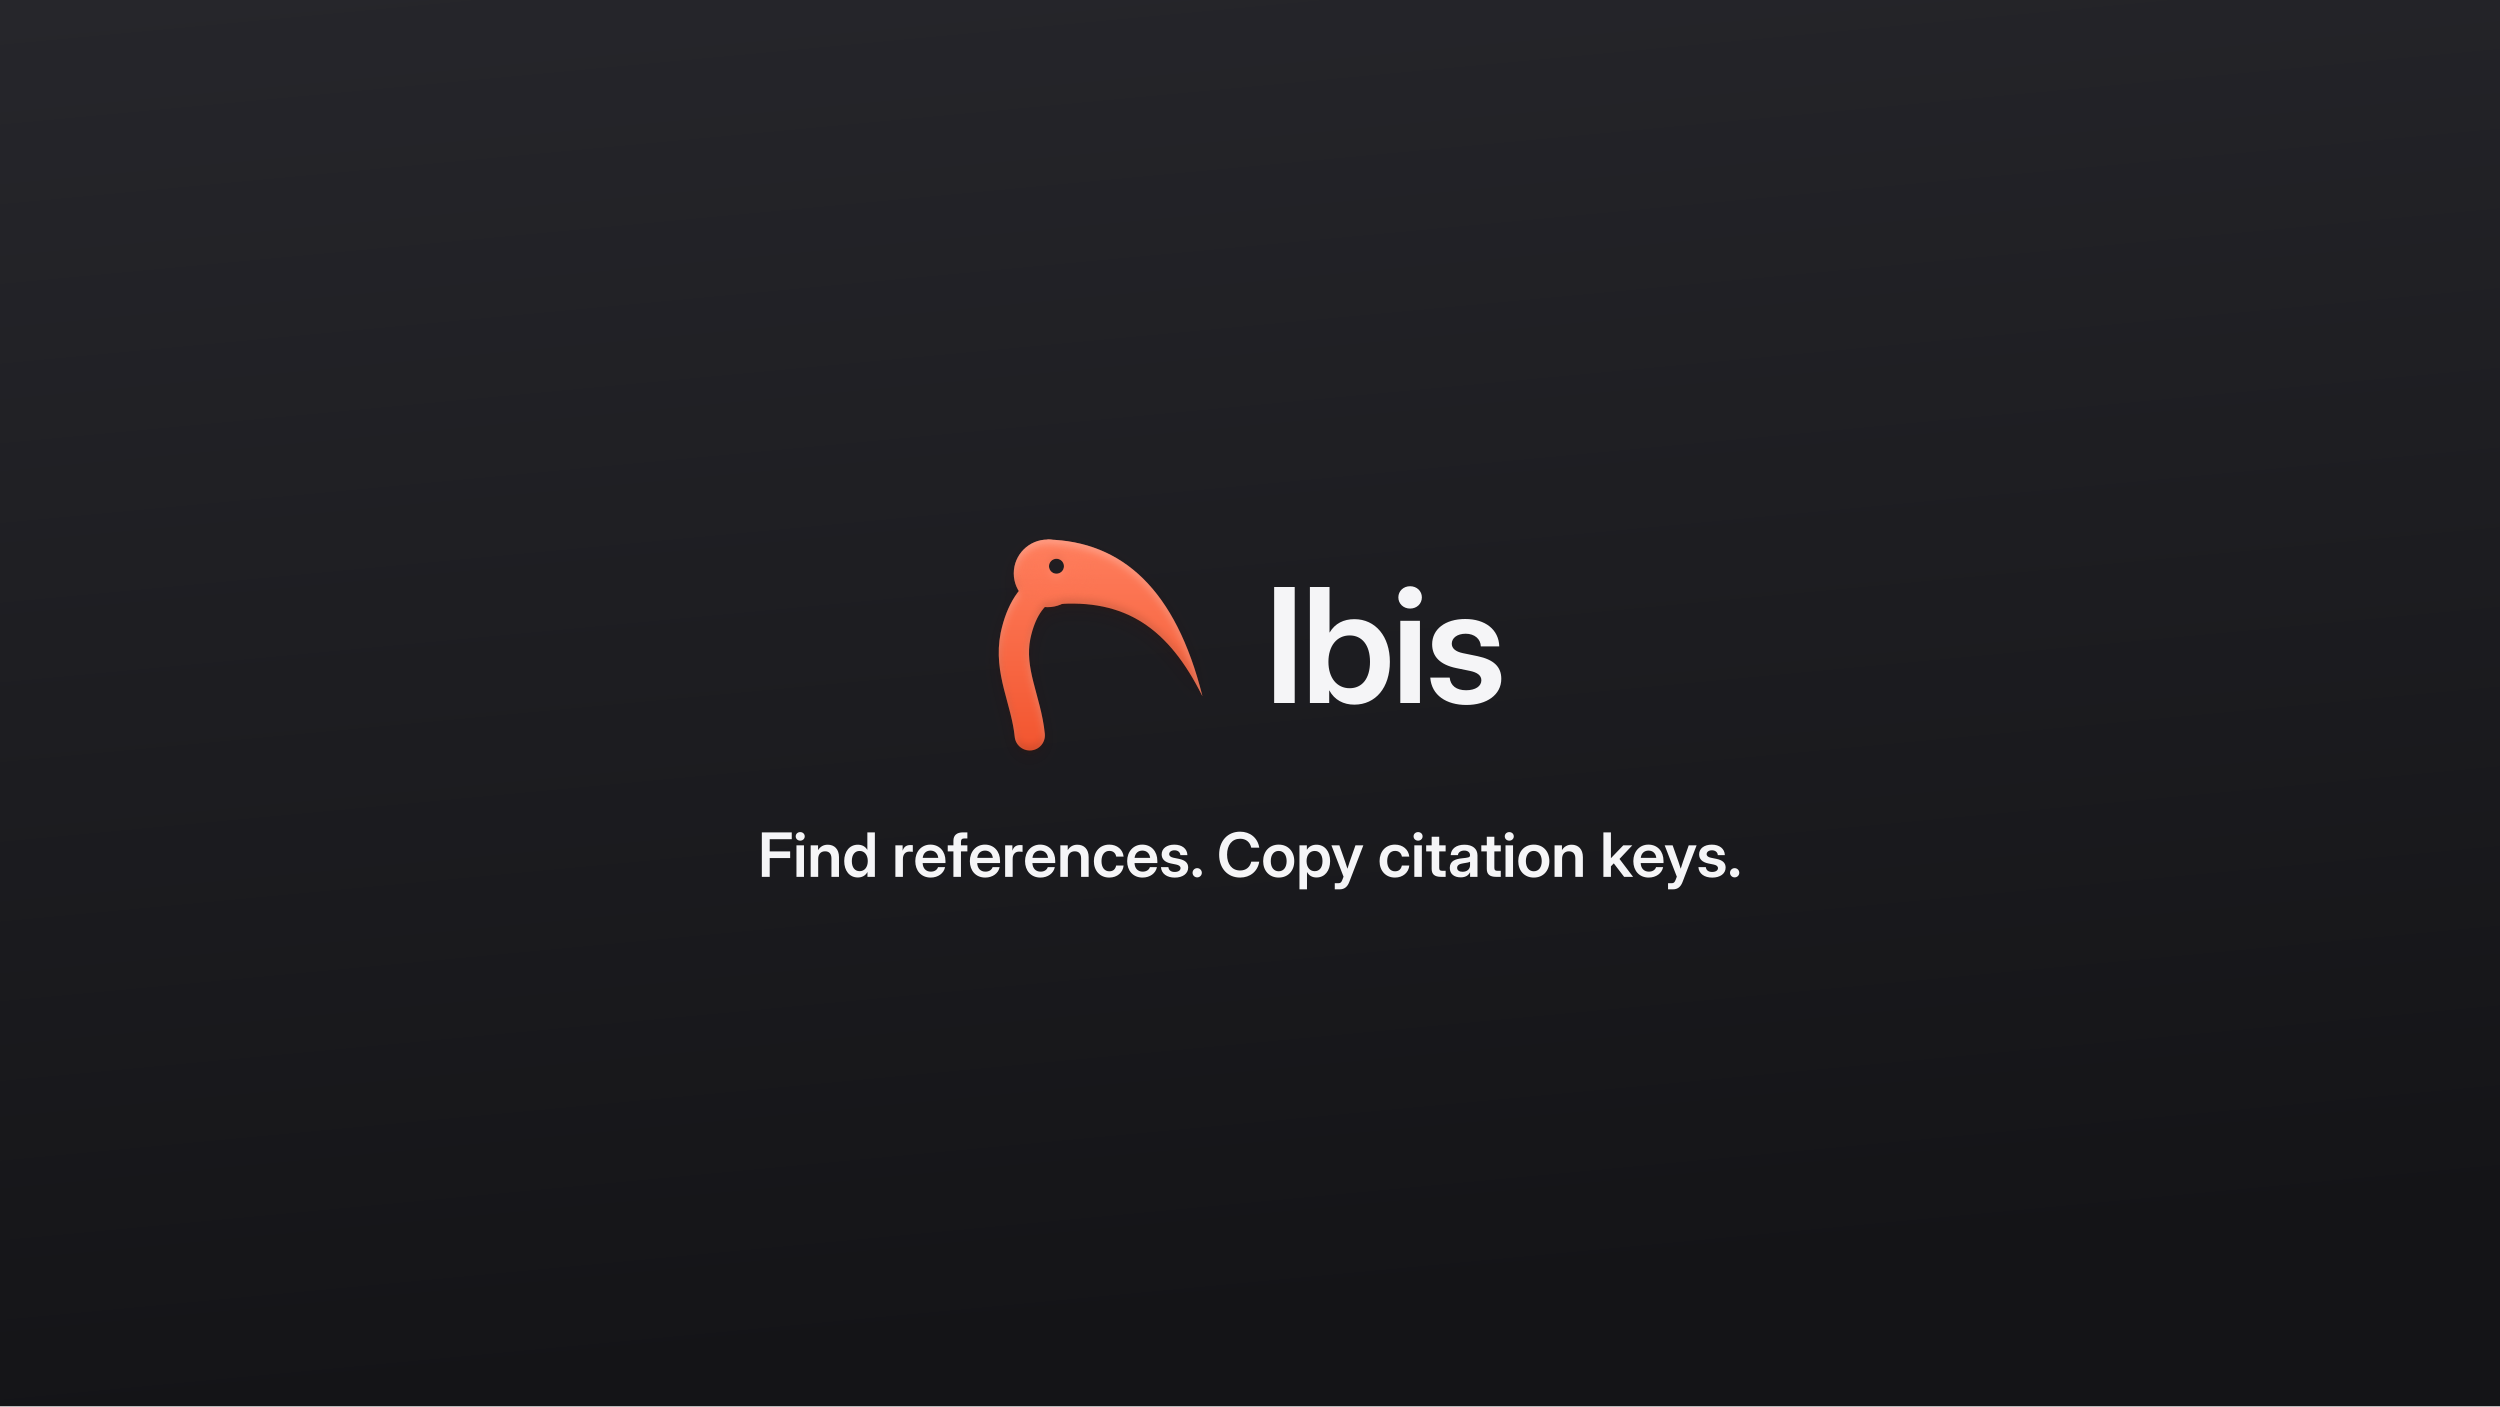
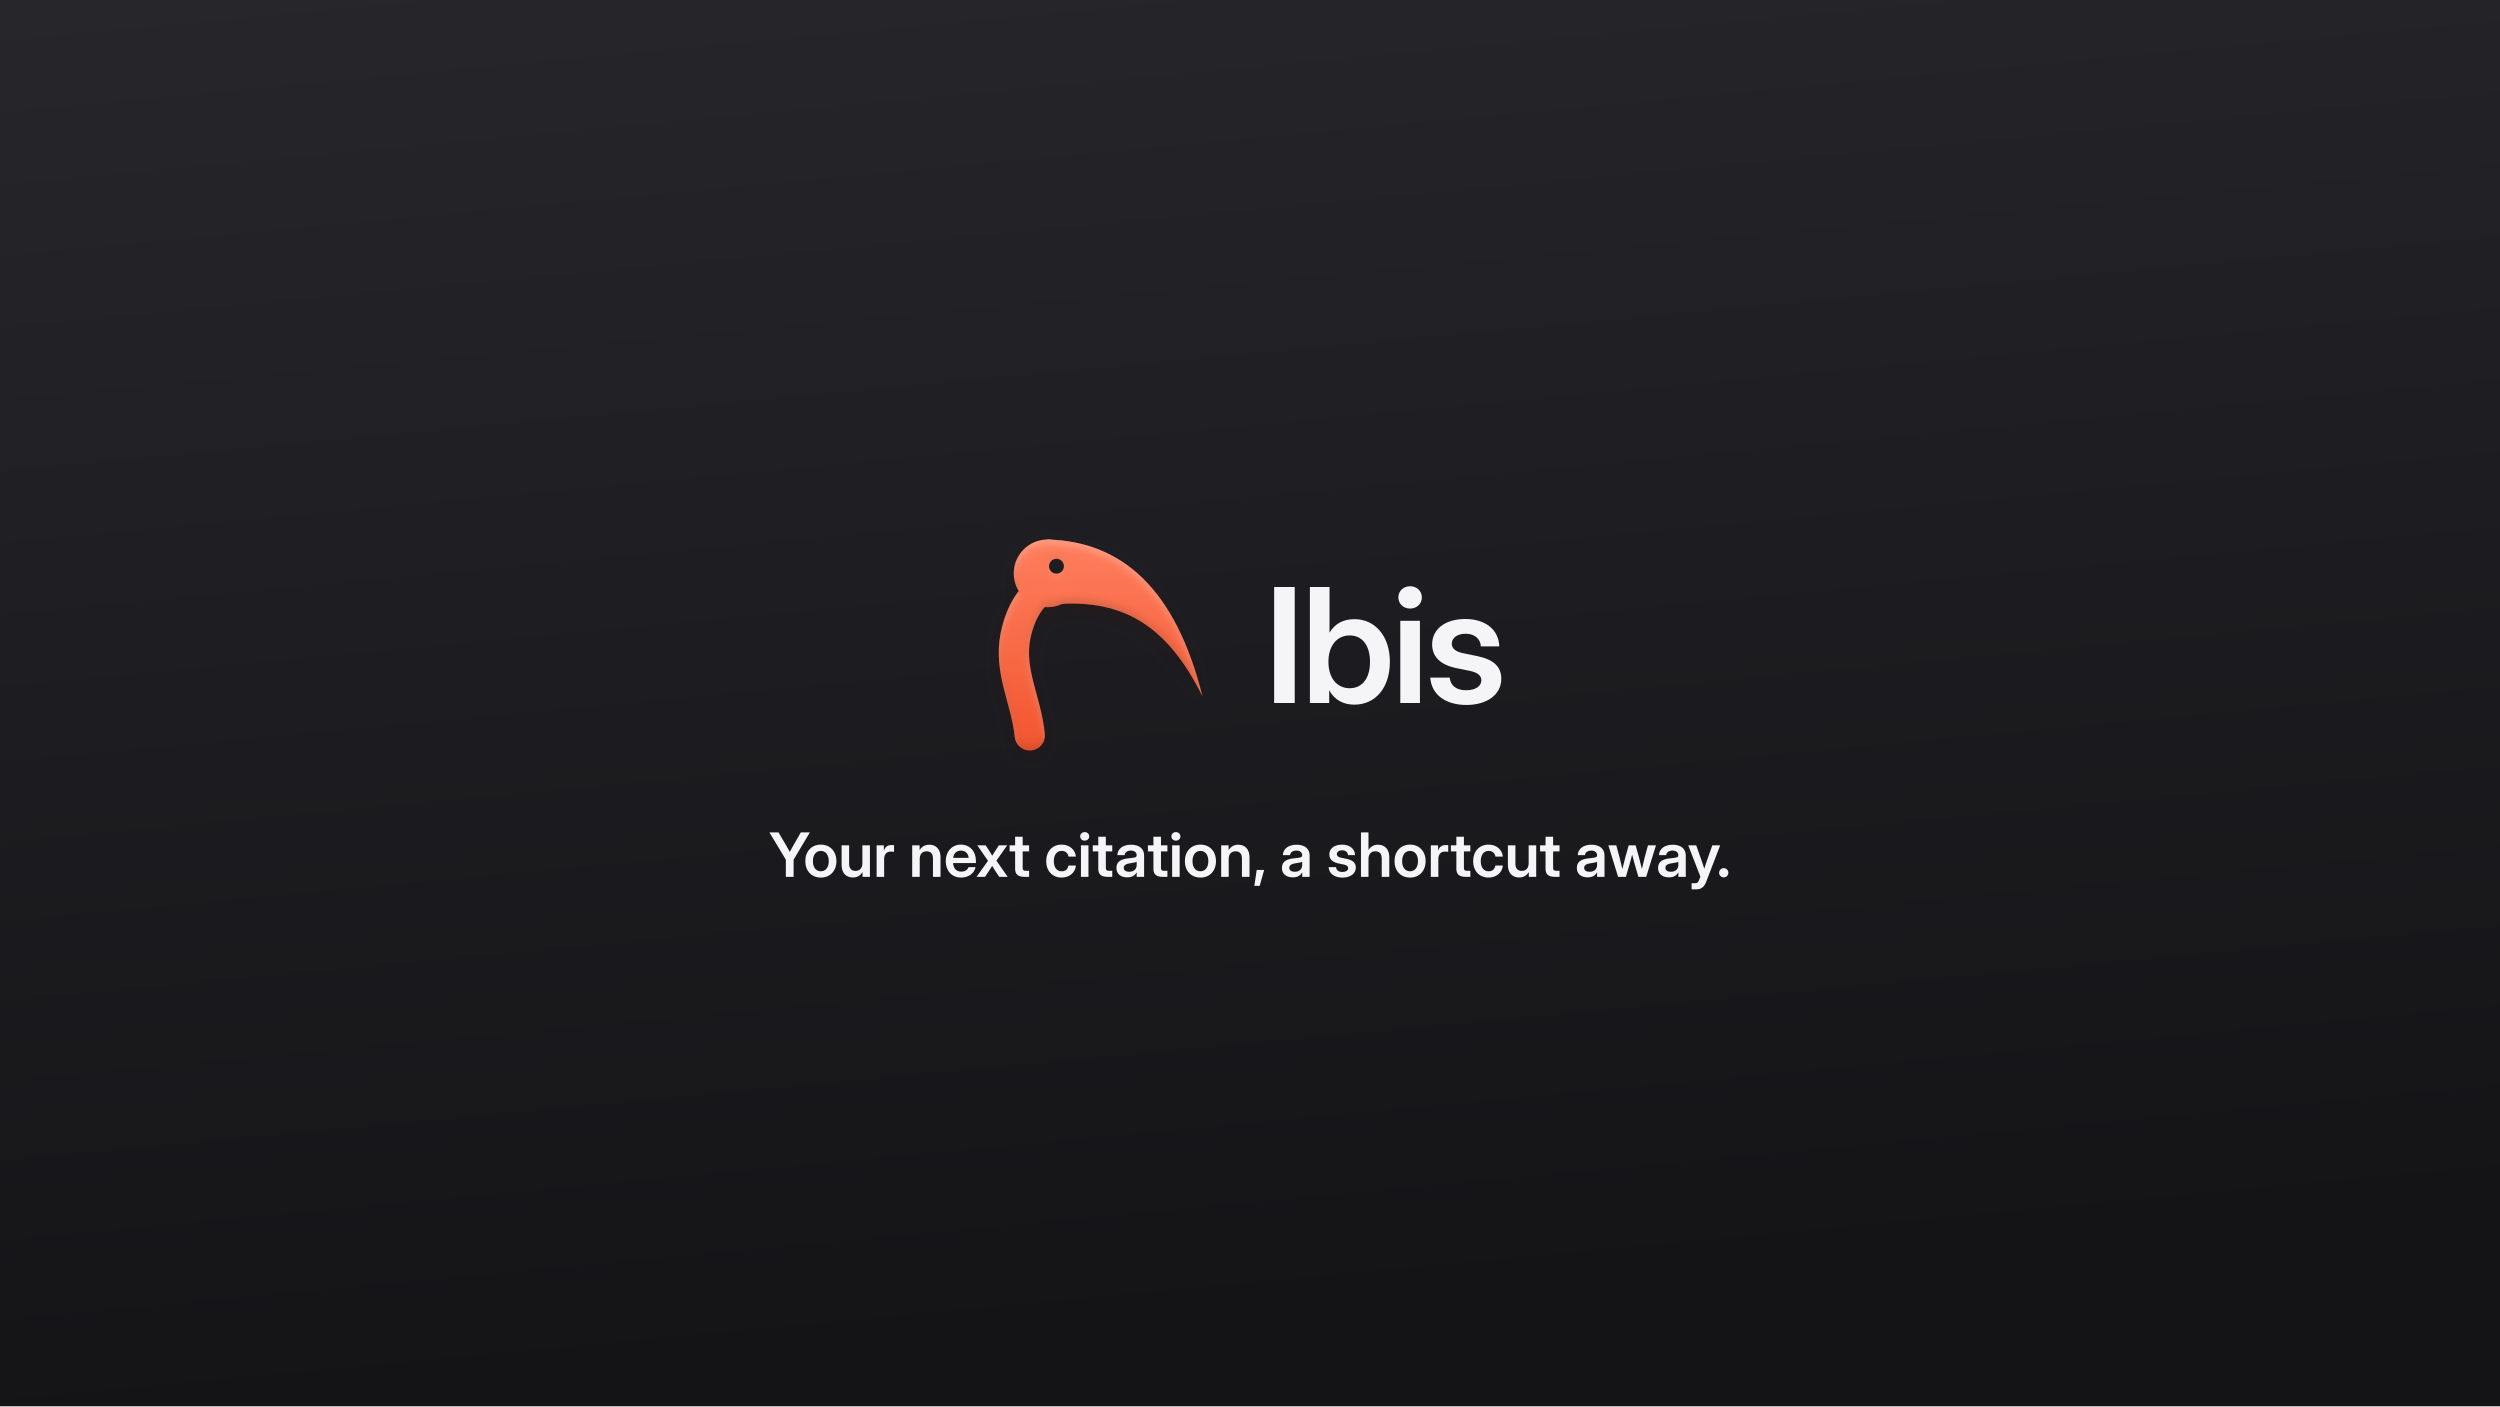
<svg xmlns="http://www.w3.org/2000/svg" width="2560" height="1440" viewBox="0 0 2560 1440">
  <defs>
    <linearGradient id="ybbg" x1="0" y1="0" x2="0.17" y2="1">
      <stop offset="0" stop-color="#26262B" />
      <stop offset="1" stop-color="#141417" />
    </linearGradient>
    <linearGradient id="ybg" gradientUnits="userSpaceOnUse" x1="0" y1="24.0" x2="0" y2="84.25">
      <stop offset="0" stop-color="#FF7F5E" />
      <stop offset="1" stop-color="#F2552F" />
    </linearGradient>
    <filter id="ybf" filterUnits="userSpaceOnUse" x="16.875" y="14.6" width="78.025" height="82.05" color-interpolation-filters="sRGB">
      <feGaussianBlur in="SourceAlpha" stdDeviation="1.1" result="b" />
      <feOffset in="b" dy="1.3" result="bd" />
      <feComposite in="SourceAlpha" in2="bd" operator="out" result="top" />
      <feFlood flood-color="#fff" flood-opacity="0.24" />
      <feComposite in2="top" operator="in" result="hl" />
      <feOffset in="b" dy="-1.3" result="bu" />
      <feComposite in="SourceAlpha" in2="bu" operator="out" result="bot" />
      <feFlood flood-color="#000" flood-opacity="0.12" />
      <feComposite in2="bot" operator="in" result="sh" />
      <feGaussianBlur in="SourceAlpha" stdDeviation="0.5" result="cb" />
      <feOffset in="cb" dy="0.5" result="co" />
      <feFlood flood-color="#4A0F04" flood-opacity="0.22" />
      <feComposite in2="co" operator="in" result="contact" />
      <feGaussianBlur in="SourceAlpha" stdDeviation="2.6" result="db" />
      <feOffset in="db" dy="2.0" result="do" />
      <feFlood flood-color="#4A0F04" flood-opacity="0.13" />
      <feComposite in2="do" operator="in" result="drop" />
      <feMerge>
        <feMergeNode in="drop" />
        <feMergeNode in="contact" />
        <feMergeNode in="SourceGraphic" />
        <feMergeNode in="hl" />
        <feMergeNode in="sh" />
      </feMerge>
    </filter>
    <mask id="ybe" maskUnits="userSpaceOnUse" x="16.875" y="14.6" width="78.025" height="82.05">
      <rect x="16.875" y="14.6" width="78.025" height="82.05" fill="#fff" />
      <circle cx="43.5" cy="32.5" r="2.1" fill="#000" />
    </mask>
    <radialGradient id="ybr" gradientUnits="userSpaceOnUse" cx="43.5" cy="32.5" r="13.44">
      <stop offset="0.3" stop-color="#fff" />
      <stop offset="1" stop-color="#000" />
    </radialGradient>
    <mask id="ybs" maskUnits="userSpaceOnUse" x="30.06" y="19.06" width="26.88" height="26.88">
      <circle cx="43.5" cy="32.5" r="13.44" fill="url(#ybr)" />
    </mask>
  </defs>
  <rect width="2560" height="1440" rx="0" fill="url(#ybbg)" />
  <g transform="translate(993.52 523.33) scale(2.16)">
    <g transform="translate(-32.534 -28.694) scale(1.68776)">
      <g mask="url(#ybe)">
        <g filter="url(#ybf)">
          <path d="M36 80C35 70 30 62 32 52 33.5 45 36.5 40.5 41 38" fill="none" stroke="url(#ybg)" stroke-width="8.5" stroke-linecap="round" />
          <path d="M41 25C62 25.5 77 39 84.5 69 75 50 63 41.5 43 43.2z" fill="url(#ybg)" />
          <circle cx="41" cy="34.5" r="9.5" fill="url(#ybg)" />
        </g>
      </g>
      <g class="eyeshade" mask="url(#ybs)" opacity="0.35">
        <g filter="url(#ybf)">
          <g mask="url(#ybe)">
            <path d="M36 80C35 70 30 62 32 52 33.5 45 36.5 40.5 41 38" fill="none" stroke="url(#ybg)" stroke-width="8.5" stroke-linecap="round" />
            <path d="M41 25C62 25.5 77 39 84.5 69 75 50 63 41.5 43 43.2z" fill="url(#ybg)" />
            <circle cx="41" cy="34.5" r="9.5" fill="url(#ybg)" />
          </g>
        </g>
      </g>
    </g>
    <g transform="translate(139.505 91.000) scale(0.55)">
      <g>
        <path d="M26.04 -100H8.32V0H26.04ZM77.39 1.41C95.91 1.41 108.06 -13.42 108.06 -35.5C108.06 -57.32 95.71 -72.28 77.45 -72.28C68.26 -72.28 60.74 -68.59 56.18 -60.81H56.04V-100H39.13V0H55.77V-10.81H55.91C60.34 -2.62 68.12 1.41 77.39 1.41ZM73.43 -12.75C62.35 -12.75 55.1 -21.68 55.1 -35.5C55.1 -49.26 62.35 -58.26 73.43 -58.26C83.9 -58.26 90.94 -50.13 90.94 -35.5C90.94 -20.81 83.9 -12.75 73.43 -12.75ZM117.05 0H133.97V-70.87H117.05ZM125.51 -81.41C131.28 -81.41 135.64 -85.57 135.64 -91.07C135.64 -96.51 131.28 -100.67 125.51 -100.67C119.74 -100.67 115.37 -96.51 115.37 -91.07C115.37 -85.57 119.74 -81.41 125.51 -81.41ZM174.03 1.68C191.55 1.68 204.1 -7.05 204.1 -20.87C204.1 -31.28 197.59 -37.45 183.57 -40.4L170.81 -43.02C164.91 -44.3 161.42 -46.91 161.42 -51.14C161.42 -55.97 165.98 -59.73 173.43 -59.73C181.15 -59.73 186.32 -55.1 186.45 -48.79H202.36C201.95 -63.36 190.21 -72.42 173.03 -72.42C155.71 -72.42 144.5 -63.62 144.5 -50.6C144.5 -39.87 151.62 -32.95 165.18 -30.13L177.26 -27.65C183.23 -26.38 186.92 -23.89 186.92 -19.6C186.92 -14.56 181.95 -11.01 173.77 -11.01C165.31 -11.01 160.34 -14.97 159.61 -21.88H142.89C143.97 -6.64 156.79 1.68 174.03 1.68Z" fill="#F5F5F7" />
      </g>
    </g>
  </g>
-   <text x="1280" y="897.9" font-family="Inter Display, Inter, sans-serif" text-anchor="middle" font-size="62.6" font-weight="600" fill="#F5F5F7">Find references. Copy citation keys.</text>
+   <text x="1280" y="897.9" font-family="Inter Display, Inter, sans-serif" text-anchor="middle" font-size="62.6" font-weight="600" fill="#F5F5F7">Your next citation, a shortcut away.</text>
</svg>
